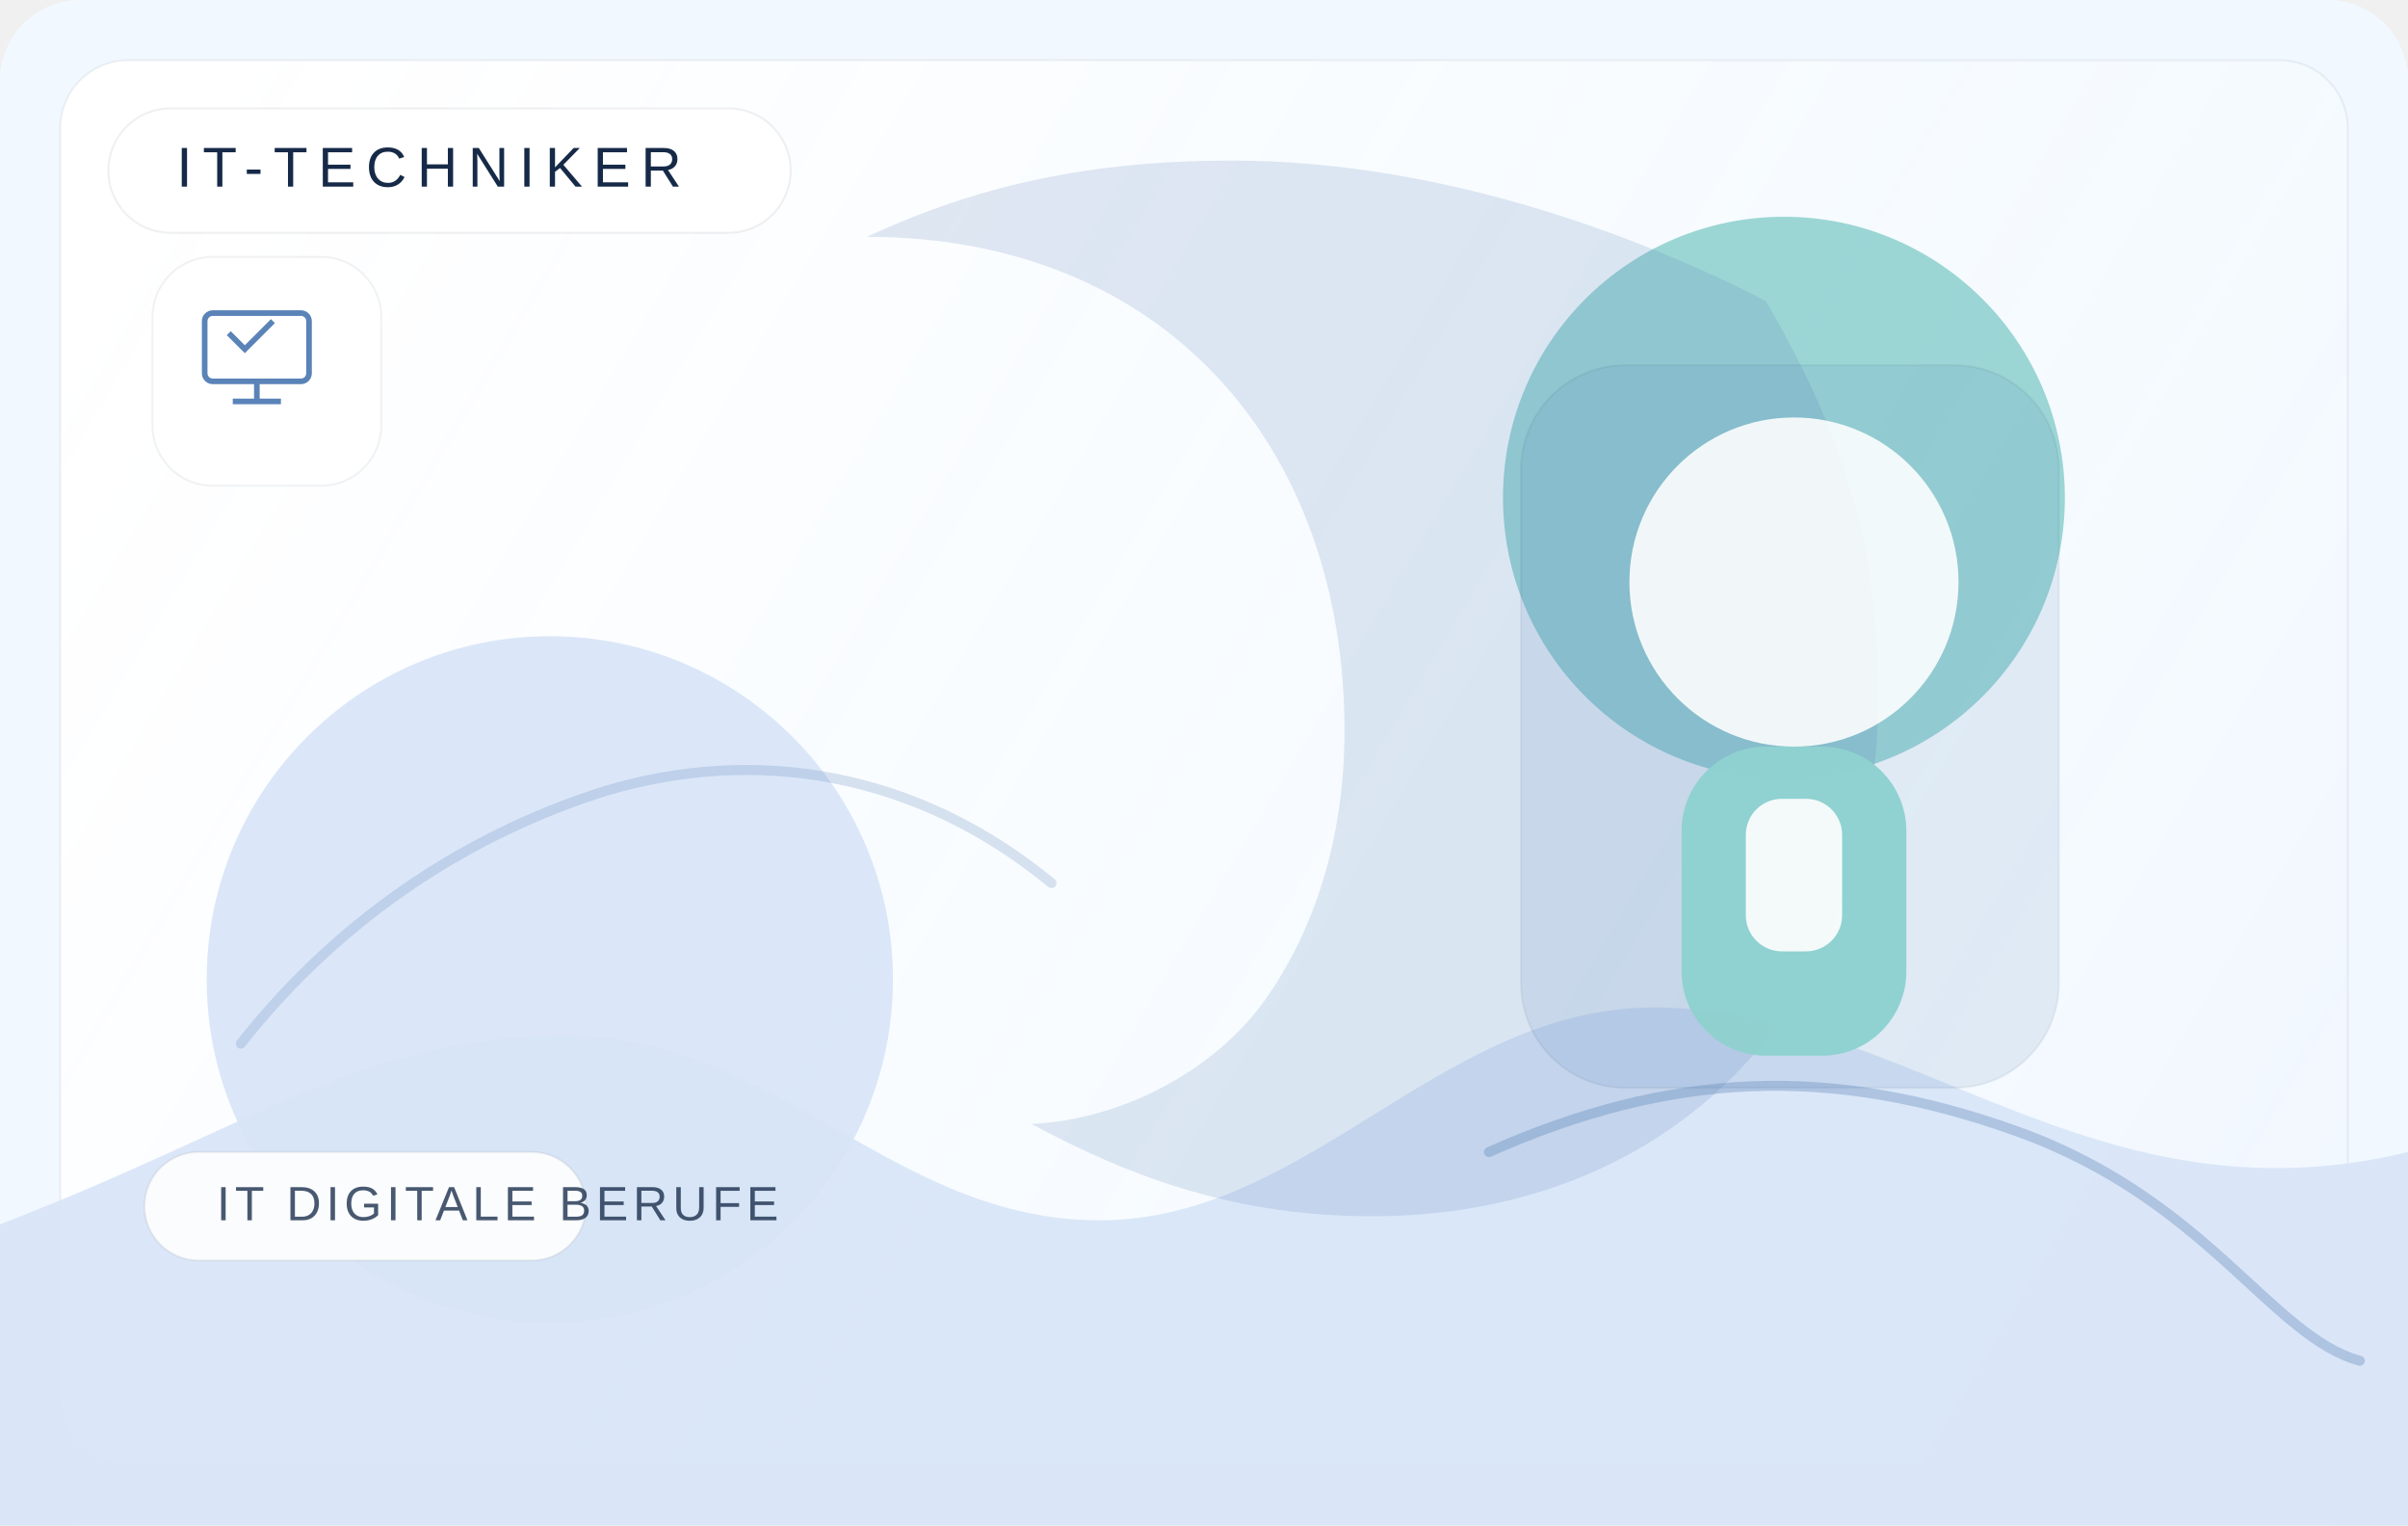
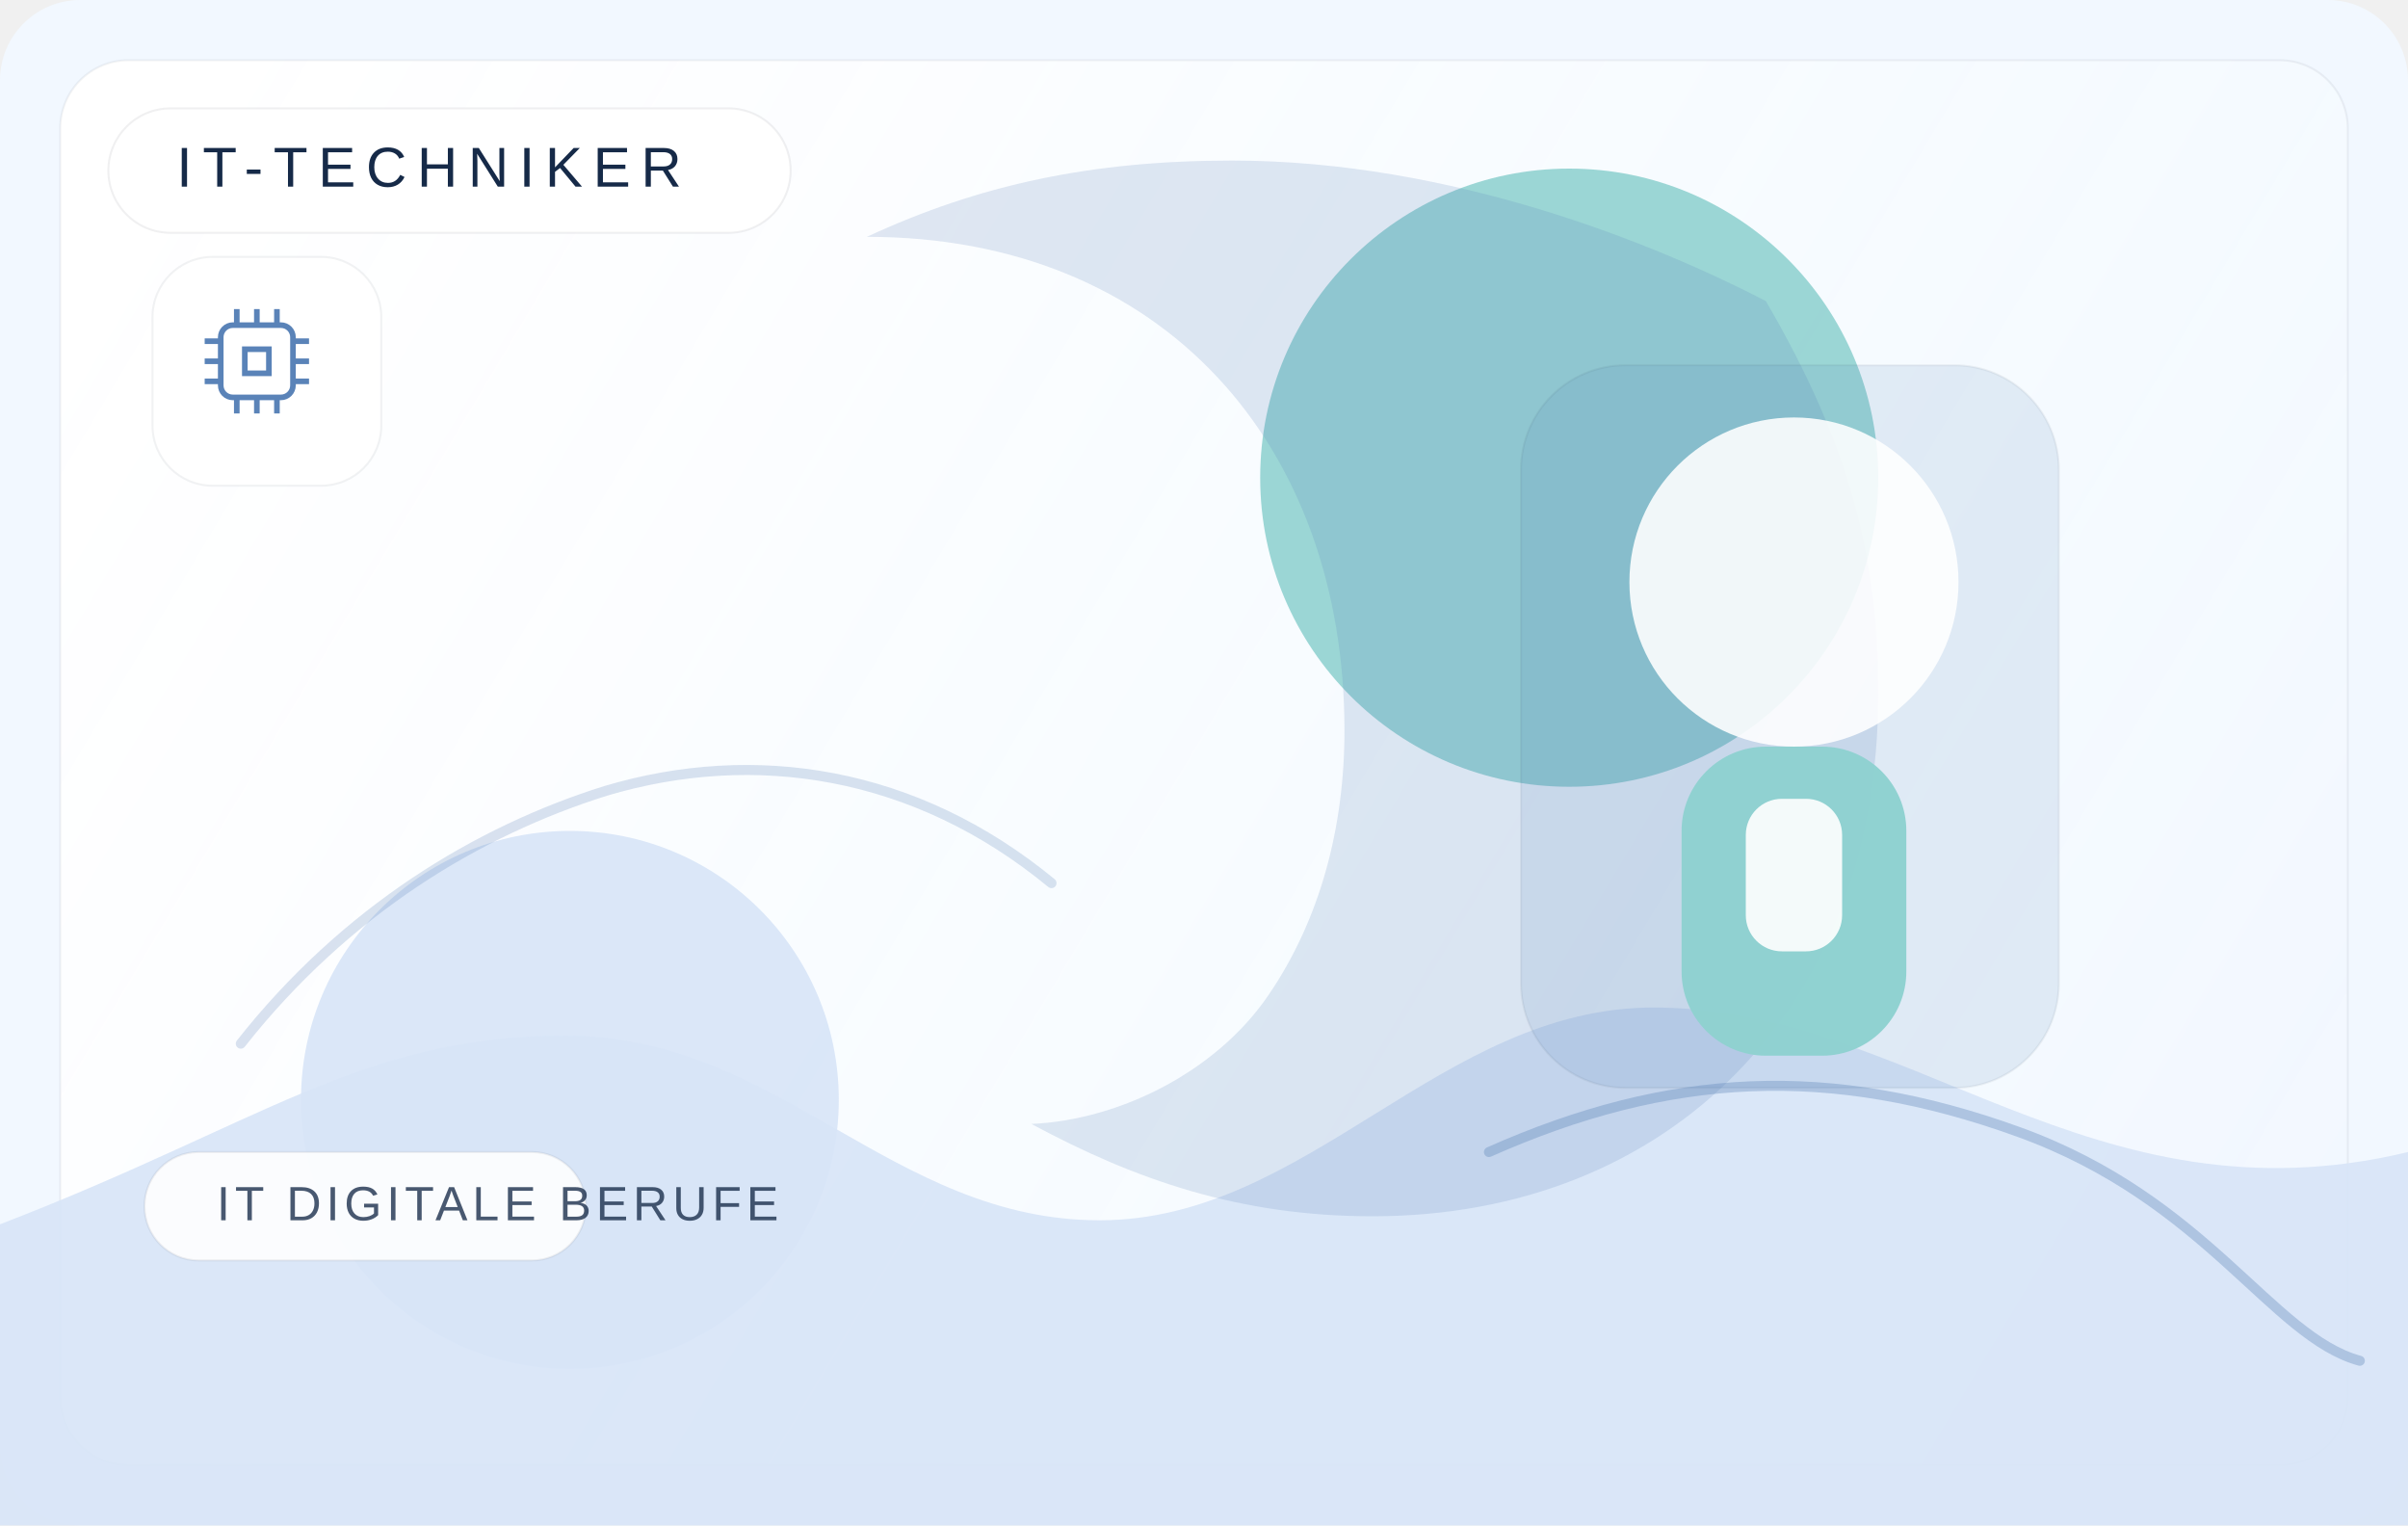
<svg xmlns="http://www.w3.org/2000/svg" width="1200" height="760" viewBox="0 0 1200 760" fill="none">
  <rect width="1200" height="760" rx="40" fill="#f2f8ff" />
  <rect x="30" y="30" width="1140" height="700" rx="34" fill="url(#panelGradient)" stroke="rgba(32,40,52,0.06)" />
-   <circle cx="889" cy="248" r="140" fill="#8fd1d0" fill-opacity="0.88" />
-   <circle cx="274" cy="488" r="171" fill="#d8e5f7" fill-opacity="0.92" />
+   <circle cx="782" cy="238" r="154" fill="#8fd1d0" fill-opacity="0.88" />
+   <circle cx="284" cy="548" r="134" fill="#d8e5f7" fill-opacity="0.92" />
  <path d="M0 610C130 560 180 516 282 516C388 516 444 608 548 608C652 608 718 502 824 502C952 502 1042 612 1200 574V760H0V610Z" fill="#d8e5f7" fill-opacity="0.92" />
  <path d="M880 150c42 72 56 128 56 196 0 156-104 260-252 260-66 0-118-18-170-46 44-2 92-26 118-64 26-38 38-84 38-132 0-142-90-246-238-246 56-26 112-38 182-38 110 0 212 42 266 70Z" fill="#5a83b8" fill-opacity="0.18" />
  <rect x="54" y="54" width="340" height="62" rx="31" fill="white" fill-opacity="0.88" stroke="rgba(32,40,52,0.07)" />
  <text x="88" y="93" font-size="28" font-family="Arial, sans-serif" fill="#162a48" letter-spacing="5.2">IT-TECHNIKER</text>
  <rect x="72" y="574" width="220" height="54" rx="27" fill="white" fill-opacity="0.88" stroke="rgba(32,40,52,0.07)" />
  <text x="108" y="608" font-size="24" font-family="Arial, sans-serif" fill="#162a48" opacity="0.78" letter-spacing="2.4">IT DIGITALE BERUFE</text>
  <rect x="76" y="128" width="114" height="114" rx="30" fill="white" fill-opacity="0.92" stroke="rgba(32,40,52,0.06)" />
  <g transform="translate(88 140)" style="color:#5a83b8">
-     <rect x="14" y="16" width="52" height="34" rx="4" fill="none" stroke="currentColor" stroke-width="2.8" />
-     <path d="M28 60h24M40 50v10" stroke="currentColor" stroke-width="2.8" />
-     <path d="M26 26l8 8 14-14" fill="none" stroke="currentColor" stroke-width="2.8" />
+     <rect x="22" y="22" width="36" height="36" rx="6" fill="none" stroke="currentColor" stroke-width="2.8" />
+     <path d="M30 14v8m10-8v8m10-8v8M30 58v8m10-8v8m10-8v8M14 30h8m-8 10h8m-8 10h8M58 30h8m-8 10h8m-8 10h8" stroke="currentColor" stroke-width="2.8" />
+     <path d="M34 34h12v12H34z" fill="none" stroke="currentColor" stroke-width="2.8" />
  </g>
  <rect x="758" y="182" width="268" height="360" rx="52" fill="#5a83b8" fill-opacity="0.14" stroke="rgba(32,40,52,0.06)" />
  <circle cx="894" cy="290" r="82" fill="white" fill-opacity="0.88" />
  <rect x="838" y="372" width="112" height="154" rx="42" fill="#8fd1d0" fill-opacity="0.98" />
  <rect x="870" y="398" width="48" height="76" rx="18" fill="white" fill-opacity="0.9" />
  <path d="M742 574c90-40 170-44 264-10 94 34 126 102 170 114" stroke="#5a83b8" stroke-opacity="0.34" stroke-width="5" stroke-linecap="round" />
  <path d="M120 520c52-66 118-106 182-126 74-22 154-10 222 46" stroke="#5a83b8" stroke-opacity="0.22" stroke-width="5" stroke-linecap="round" />
  <defs>
    <linearGradient id="panelGradient" x1="88" y1="78" x2="1130" y2="700" gradientUnits="userSpaceOnUse">
      <stop stop-color="white" stop-opacity="0.98" />
      <stop offset="1" stop-color="#f2f8ff" stop-opacity="0.92" />
    </linearGradient>
  </defs>
</svg>
